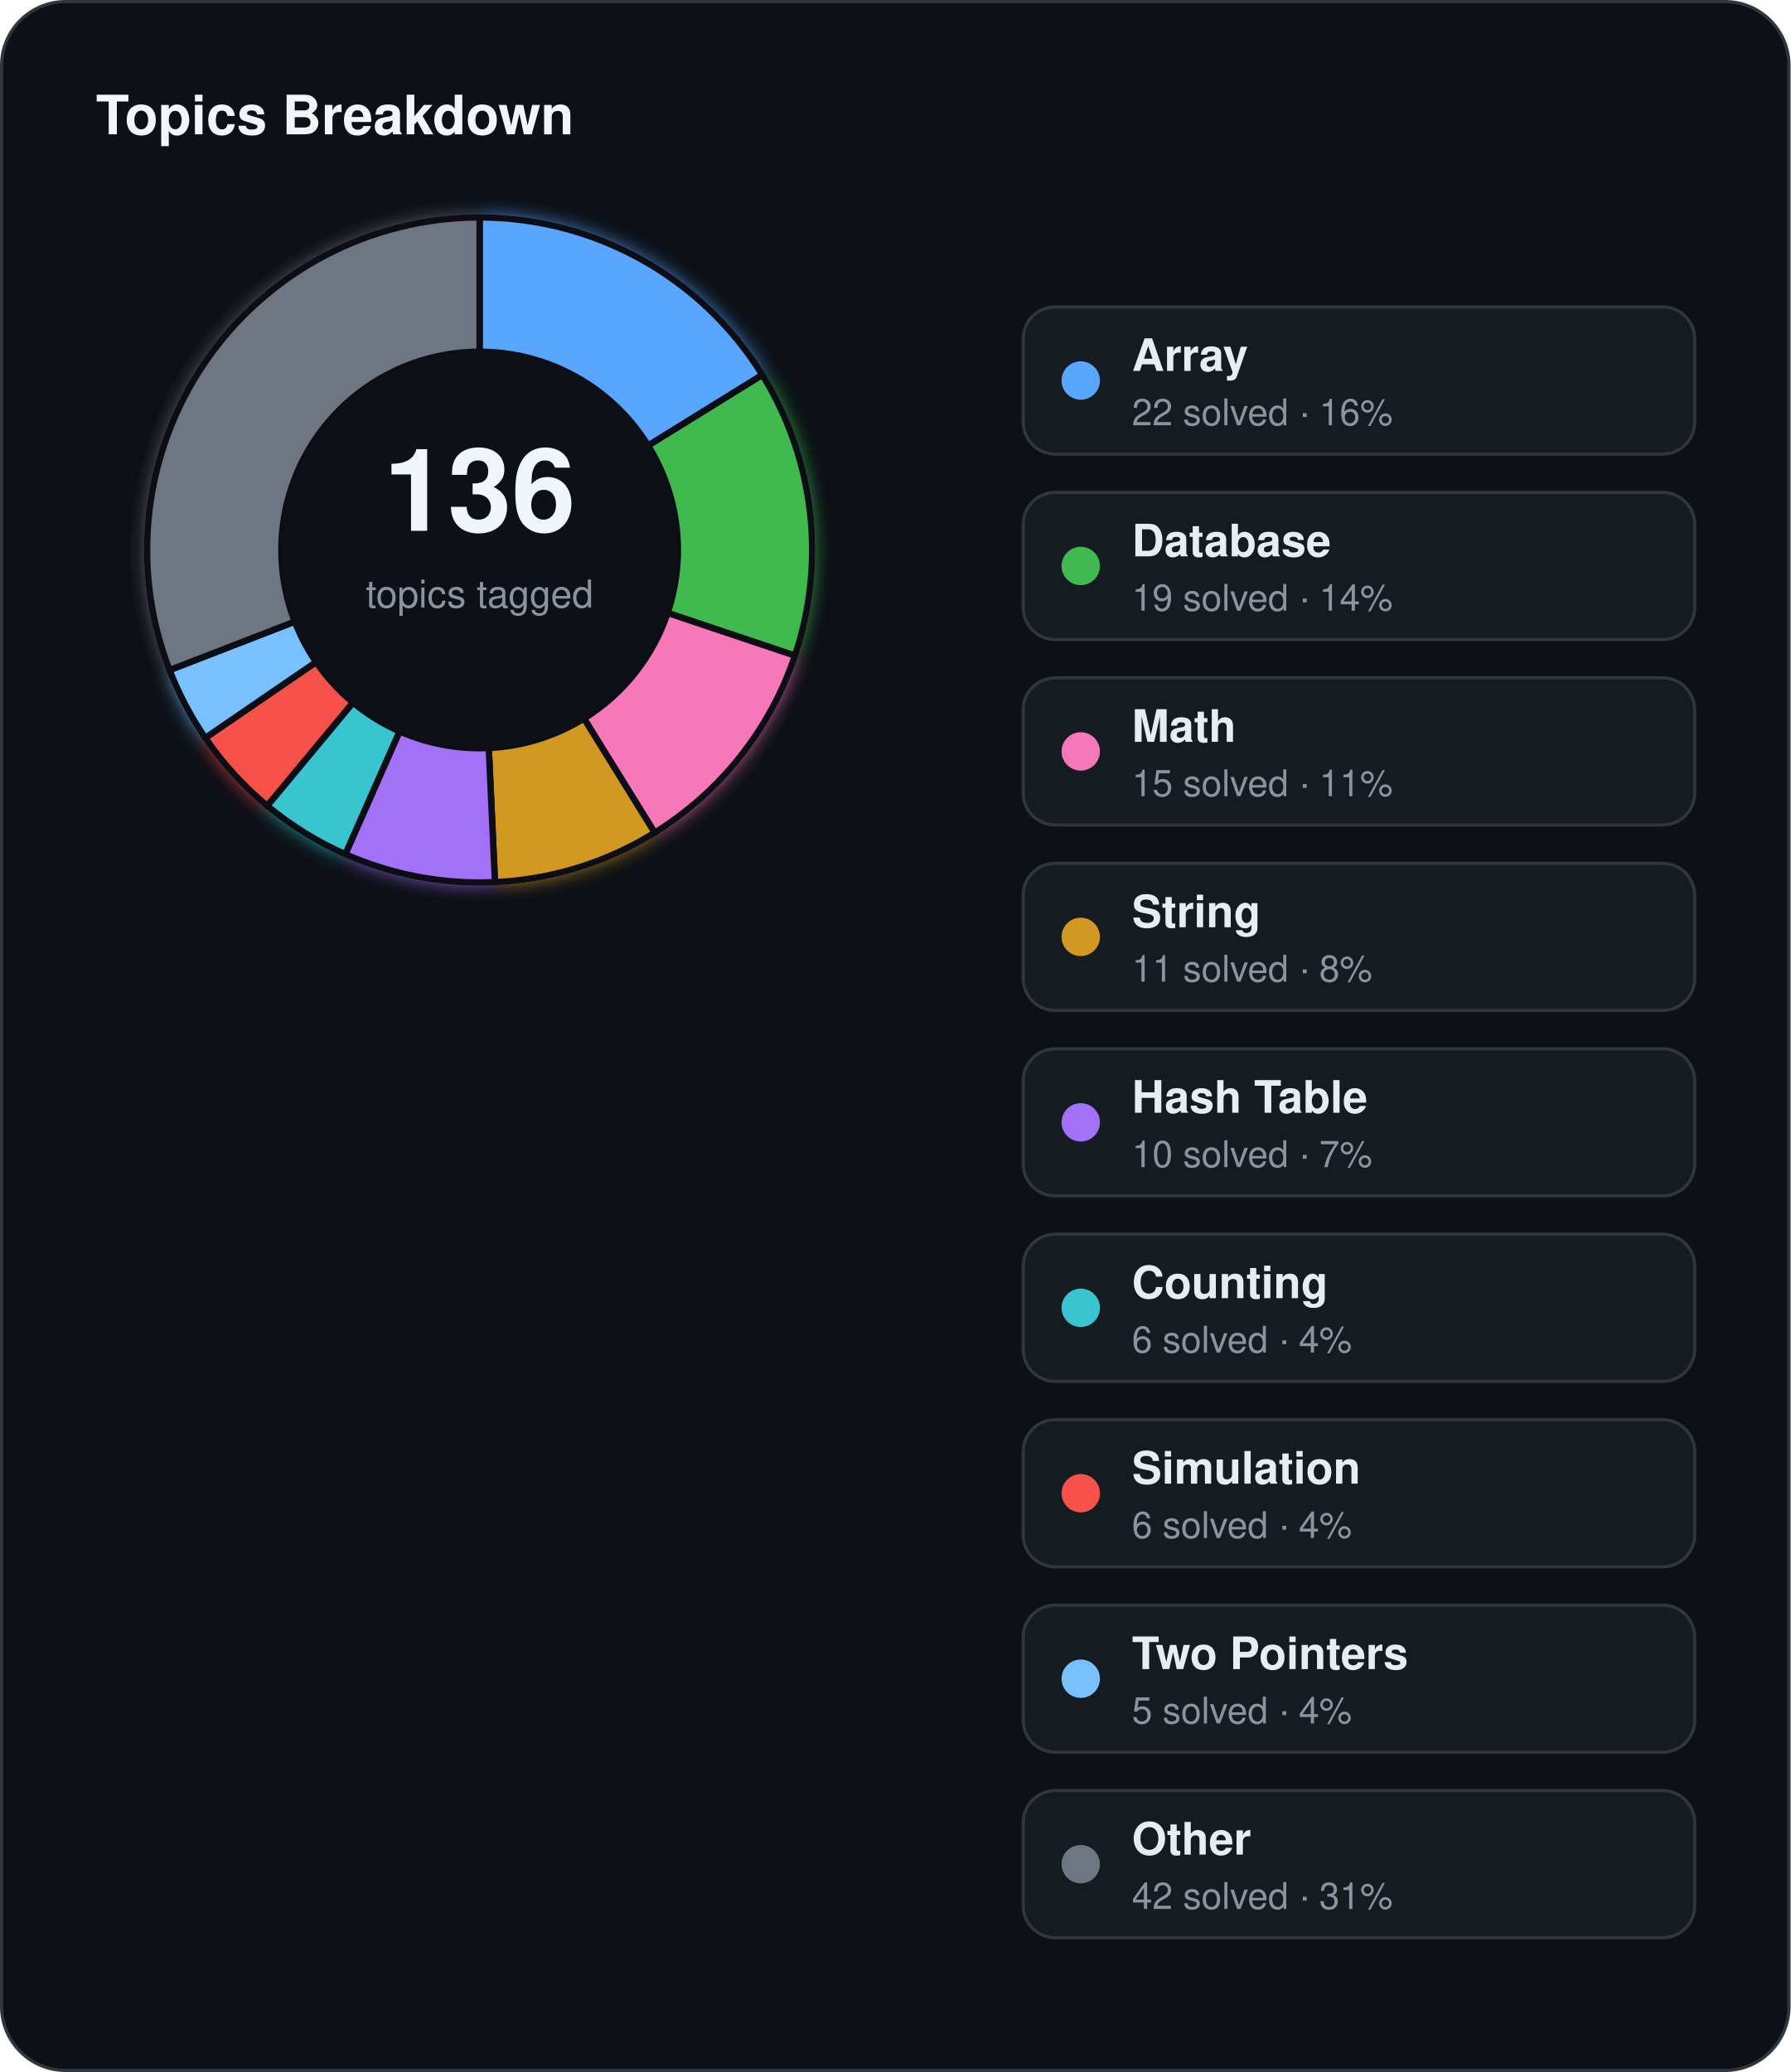
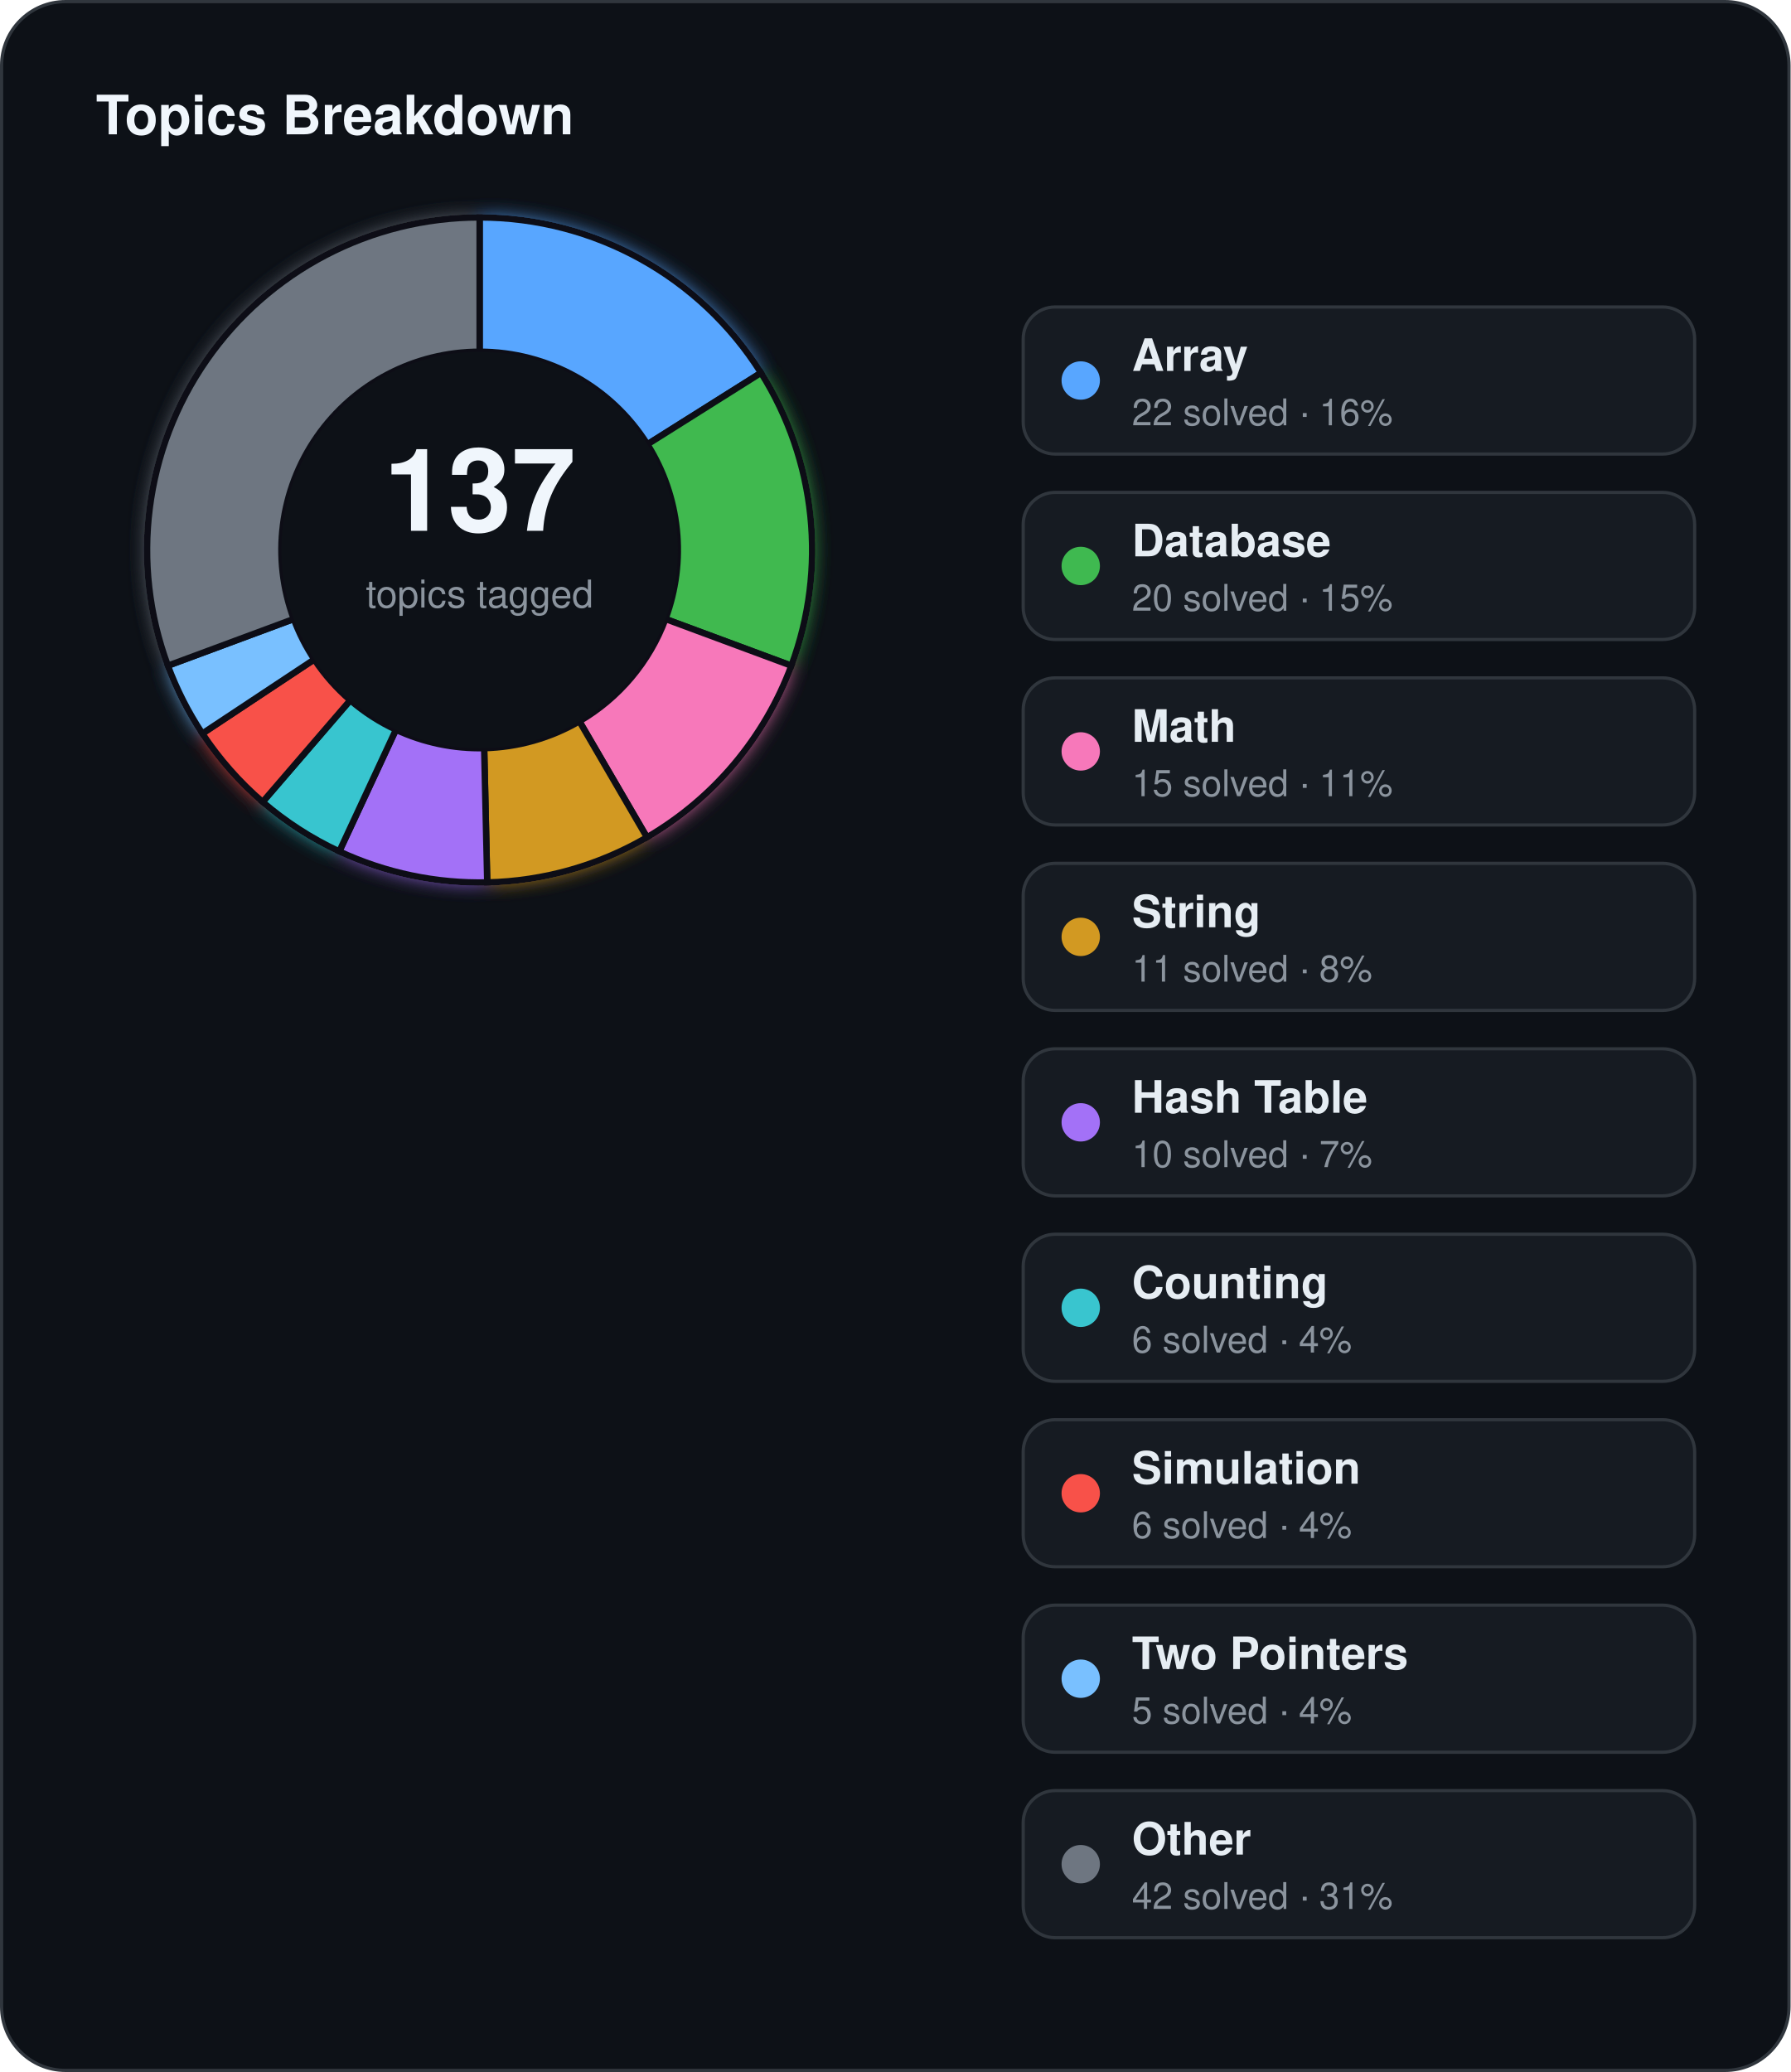
<svg xmlns="http://www.w3.org/2000/svg" width="560" height="648" viewBox="0 0 560 648">
  <defs>
    <filter id="topics-glow" x="-60%" y="-60%" width="220%" height="220%">
      <feGaussianBlur stdDeviation="3" result="blur" />
      <feMerge>
        <feMergeNode in="blur" />
        <feMergeNode in="SourceGraphic" />
      </feMerge>
    </filter>
  </defs>
  <rect x="0.5" y="0.5" width="559" height="647" rx="20" fill="#0d1117" stroke="#30363d" stroke-width="1" />
  <text x="30" y="42" fill="#f0f6fc" font-family="Segoe UI, Helvetica, Arial, sans-serif" font-size="17" font-weight="700">Topics Breakdown</text>
  <g filter="url(#topics-glow)">
-     <path d="M 150.00,68.00 A 104,104 0 0 1 238.42,117.25 L 202.71,139.36 A 62,62 0 0 0 150.00,110.00 Z" fill="#58a6ff" stroke="#0d1117" stroke-width="2" />
-     <path d="M 238.42,117.25 A 104,104 0 0 1 248.61,205.05 L 208.79,191.70 A 62,62 0 0 0 202.71,139.36 Z" fill="#3fb950" stroke="#0d1117" stroke-width="2" />
-     <path d="M 248.61,205.05 A 104,104 0 0 1 204.75,260.42 L 182.64,224.71 A 62,62 0 0 0 208.79,191.70 Z" fill="#f778ba" stroke="#0d1117" stroke-width="2" />
-     <path d="M 204.75,260.42 A 104,104 0 0 1 154.80,275.89 L 152.86,233.93 A 62,62 0 0 0 182.64,224.71 Z" fill="#d29922" stroke="#0d1117" stroke-width="2" />
-     <path d="M 154.80,275.89 A 104,104 0 0 1 107.99,267.14 L 124.96,228.72 A 62,62 0 0 0 152.86,233.93 Z" fill="#a371f7" stroke="#0d1117" stroke-width="2" />
-     <path d="M 107.99,267.14 A 104,104 0 0 1 83.56,252.01 L 110.39,219.70 A 62,62 0 0 0 124.96,228.72 Z" fill="#39c5cf" stroke="#0d1117" stroke-width="2" />
-     <path d="M 83.56,252.01 A 104,104 0 0 1 64.20,230.77 L 98.85,207.04 A 62,62 0 0 0 110.39,219.70 Z" fill="#f85149" stroke="#0d1117" stroke-width="2" />
-     <path d="M 64.20,230.77 A 104,104 0 0 1 53.02,209.57 L 92.19,194.40 A 62,62 0 0 0 98.85,207.04 Z" fill="#79c0ff" stroke="#0d1117" stroke-width="2" />
-     <path d="M 53.02,209.57 A 104,104 0 0 1 150.00,68.00 L 150.00,110.00 A 62,62 0 0 0 92.19,194.40 Z" fill="#6e7681" stroke="#0d1117" stroke-width="2" />
+     <path d="M 150.00,68.00 A 104,104 0 0 1 238.01,116.60 L 202.47,138.97 A 62,62 0 0 0 150.00,110.00 Z" fill="#58a6ff" stroke="#0d1117" stroke-width="2" />
+     <path d="M 238.01,116.60 A 104,104 0 0 1 247.50,208.19 L 208.12,193.58 A 62,62 0 0 0 202.47,138.97 Z" fill="#3fb950" stroke="#0d1117" stroke-width="2" />
+     <path d="M 247.50,208.19 A 104,104 0 0 1 202.34,261.87 L 181.20,225.57 A 62,62 0 0 0 208.12,193.58 Z" fill="#f778ba" stroke="#0d1117" stroke-width="2" />
+     <path d="M 202.34,261.87 A 104,104 0 0 1 152.38,275.97 L 151.42,233.98 A 62,62 0 0 0 181.20,225.57 Z" fill="#d29922" stroke="#0d1117" stroke-width="2" />
+     <path d="M 152.38,275.97 A 104,104 0 0 1 106.11,266.28 L 123.83,228.21 A 62,62 0 0 0 151.42,233.98 Z" fill="#a371f7" stroke="#0d1117" stroke-width="2" />
+     <path d="M 106.11,266.28 A 104,104 0 0 1 82.14,250.81 L 109.55,218.98 A 62,62 0 0 0 123.83,228.21 Z" fill="#39c5cf" stroke="#0d1117" stroke-width="2" />
+     <path d="M 82.14,250.81 A 104,104 0 0 1 63.28,229.41 L 98.30,206.22 A 62,62 0 0 0 109.55,218.98 Z" fill="#f85149" stroke="#0d1117" stroke-width="2" />
+     <path d="M 63.28,229.41 A 104,104 0 0 1 52.50,208.19 L 91.88,193.58 A 62,62 0 0 0 98.30,206.22 Z" fill="#79c0ff" stroke="#0d1117" stroke-width="2" />
+     <path d="M 52.50,208.19 A 104,104 0 0 1 150.00,68.00 L 150.00,110.00 A 62,62 0 0 0 91.88,193.58 Z" fill="#6e7681" stroke="#0d1117" stroke-width="2" />
  </g>
  <circle cx="150" cy="172" r="62" fill="#0d1117" />
-   <text x="150" y="166" text-anchor="middle" fill="#f0f6fc" font-family="Segoe UI, Helvetica, Arial, sans-serif" font-size="36" font-weight="700">136</text>
+   <text x="150" y="166" text-anchor="middle" fill="#f0f6fc" font-family="Segoe UI, Helvetica, Arial, sans-serif" font-size="36" font-weight="700">137</text>
  <text x="150" y="190" text-anchor="middle" fill="#8b949e" font-family="Segoe UI, Helvetica, Arial, sans-serif" font-size="12">topics tagged</text>
  <rect x="320" y="96" width="210" height="46" rx="10" fill="#161b22" stroke="#30363d" stroke-width="1" />
  <circle cx="338" cy="119" r="6" fill="#58a6ff" />
  <text x="354" y="116" fill="#e6edf3" font-family="Segoe UI, Helvetica, Arial, sans-serif" font-size="14" font-weight="600">Array</text>
  <text x="354" y="133" fill="#8b949e" font-family="Segoe UI, Helvetica, Arial, sans-serif" font-size="11.5">22 solved · 16%</text>
  <rect x="320" y="154" width="210" height="46" rx="10" fill="#161b22" stroke="#30363d" stroke-width="1" />
  <circle cx="338" cy="177" r="6" fill="#3fb950" />
  <text x="354" y="174" fill="#e6edf3" font-family="Segoe UI, Helvetica, Arial, sans-serif" font-size="14" font-weight="600">Database</text>
-   <text x="354" y="191" fill="#8b949e" font-family="Segoe UI, Helvetica, Arial, sans-serif" font-size="11.5">19 solved · 14%</text>
+   <text x="354" y="191" fill="#8b949e" font-family="Segoe UI, Helvetica, Arial, sans-serif" font-size="11.5">20 solved · 15%</text>
  <rect x="320" y="212" width="210" height="46" rx="10" fill="#161b22" stroke="#30363d" stroke-width="1" />
  <circle cx="338" cy="235" r="6" fill="#f778ba" />
  <text x="354" y="232" fill="#e6edf3" font-family="Segoe UI, Helvetica, Arial, sans-serif" font-size="14" font-weight="600">Math</text>
  <text x="354" y="249" fill="#8b949e" font-family="Segoe UI, Helvetica, Arial, sans-serif" font-size="11.5">15 solved · 11%</text>
  <rect x="320" y="270" width="210" height="46" rx="10" fill="#161b22" stroke="#30363d" stroke-width="1" />
  <circle cx="338" cy="293" r="6" fill="#d29922" />
  <text x="354" y="290" fill="#e6edf3" font-family="Segoe UI, Helvetica, Arial, sans-serif" font-size="14" font-weight="600">String</text>
  <text x="354" y="307" fill="#8b949e" font-family="Segoe UI, Helvetica, Arial, sans-serif" font-size="11.5">11 solved · 8%</text>
  <rect x="320" y="328" width="210" height="46" rx="10" fill="#161b22" stroke="#30363d" stroke-width="1" />
  <circle cx="338" cy="351" r="6" fill="#a371f7" />
  <text x="354" y="348" fill="#e6edf3" font-family="Segoe UI, Helvetica, Arial, sans-serif" font-size="14" font-weight="600">Hash Table</text>
  <text x="354" y="365" fill="#8b949e" font-family="Segoe UI, Helvetica, Arial, sans-serif" font-size="11.5">10 solved · 7%</text>
  <rect x="320" y="386" width="210" height="46" rx="10" fill="#161b22" stroke="#30363d" stroke-width="1" />
  <circle cx="338" cy="409" r="6" fill="#39c5cf" />
  <text x="354" y="406" fill="#e6edf3" font-family="Segoe UI, Helvetica, Arial, sans-serif" font-size="14" font-weight="600">Counting</text>
  <text x="354" y="423" fill="#8b949e" font-family="Segoe UI, Helvetica, Arial, sans-serif" font-size="11.5">6 solved · 4%</text>
  <rect x="320" y="444" width="210" height="46" rx="10" fill="#161b22" stroke="#30363d" stroke-width="1" />
  <circle cx="338" cy="467" r="6" fill="#f85149" />
  <text x="354" y="464" fill="#e6edf3" font-family="Segoe UI, Helvetica, Arial, sans-serif" font-size="14" font-weight="600">Simulation</text>
  <text x="354" y="481" fill="#8b949e" font-family="Segoe UI, Helvetica, Arial, sans-serif" font-size="11.5">6 solved · 4%</text>
  <rect x="320" y="502" width="210" height="46" rx="10" fill="#161b22" stroke="#30363d" stroke-width="1" />
  <circle cx="338" cy="525" r="6" fill="#79c0ff" />
  <text x="354" y="522" fill="#e6edf3" font-family="Segoe UI, Helvetica, Arial, sans-serif" font-size="14" font-weight="600">Two Pointers</text>
  <text x="354" y="539" fill="#8b949e" font-family="Segoe UI, Helvetica, Arial, sans-serif" font-size="11.5">5 solved · 4%</text>
  <rect x="320" y="560" width="210" height="46" rx="10" fill="#161b22" stroke="#30363d" stroke-width="1" />
  <circle cx="338" cy="583" r="6" fill="#6e7681" />
  <text x="354" y="580" fill="#e6edf3" font-family="Segoe UI, Helvetica, Arial, sans-serif" font-size="14" font-weight="600">Other</text>
  <text x="354" y="597" fill="#8b949e" font-family="Segoe UI, Helvetica, Arial, sans-serif" font-size="11.5">42 solved · 31%</text>
</svg>
